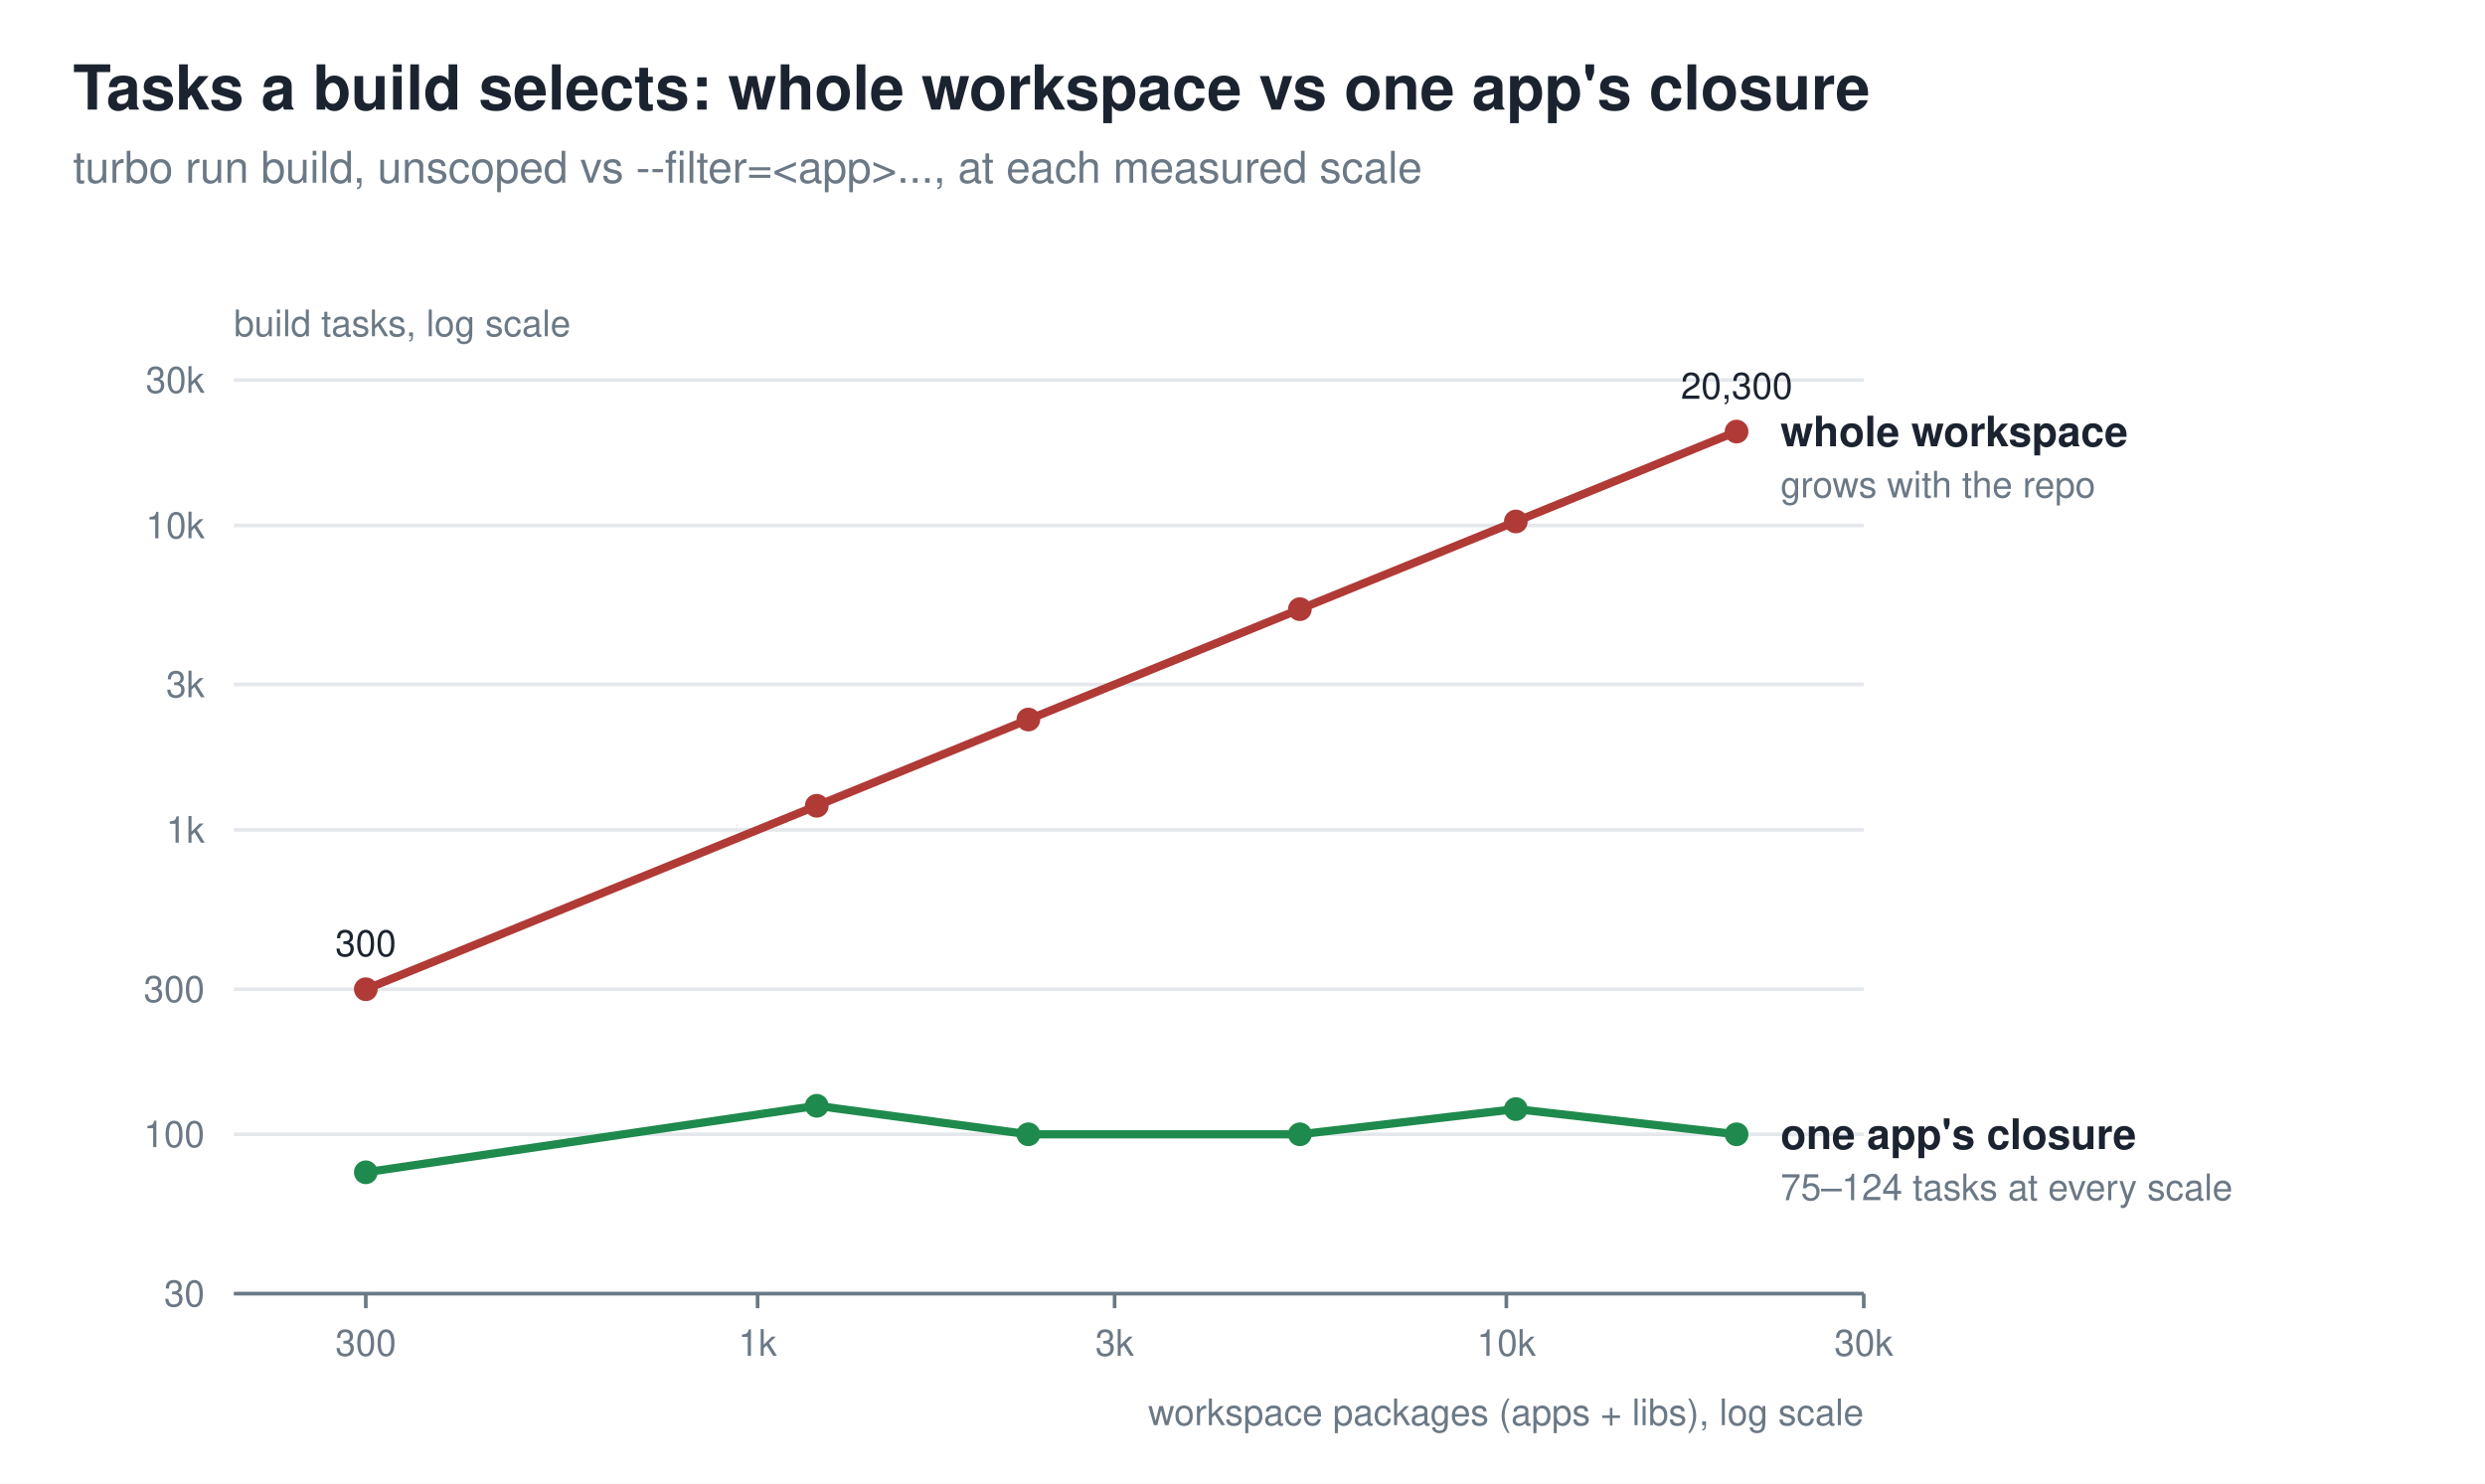
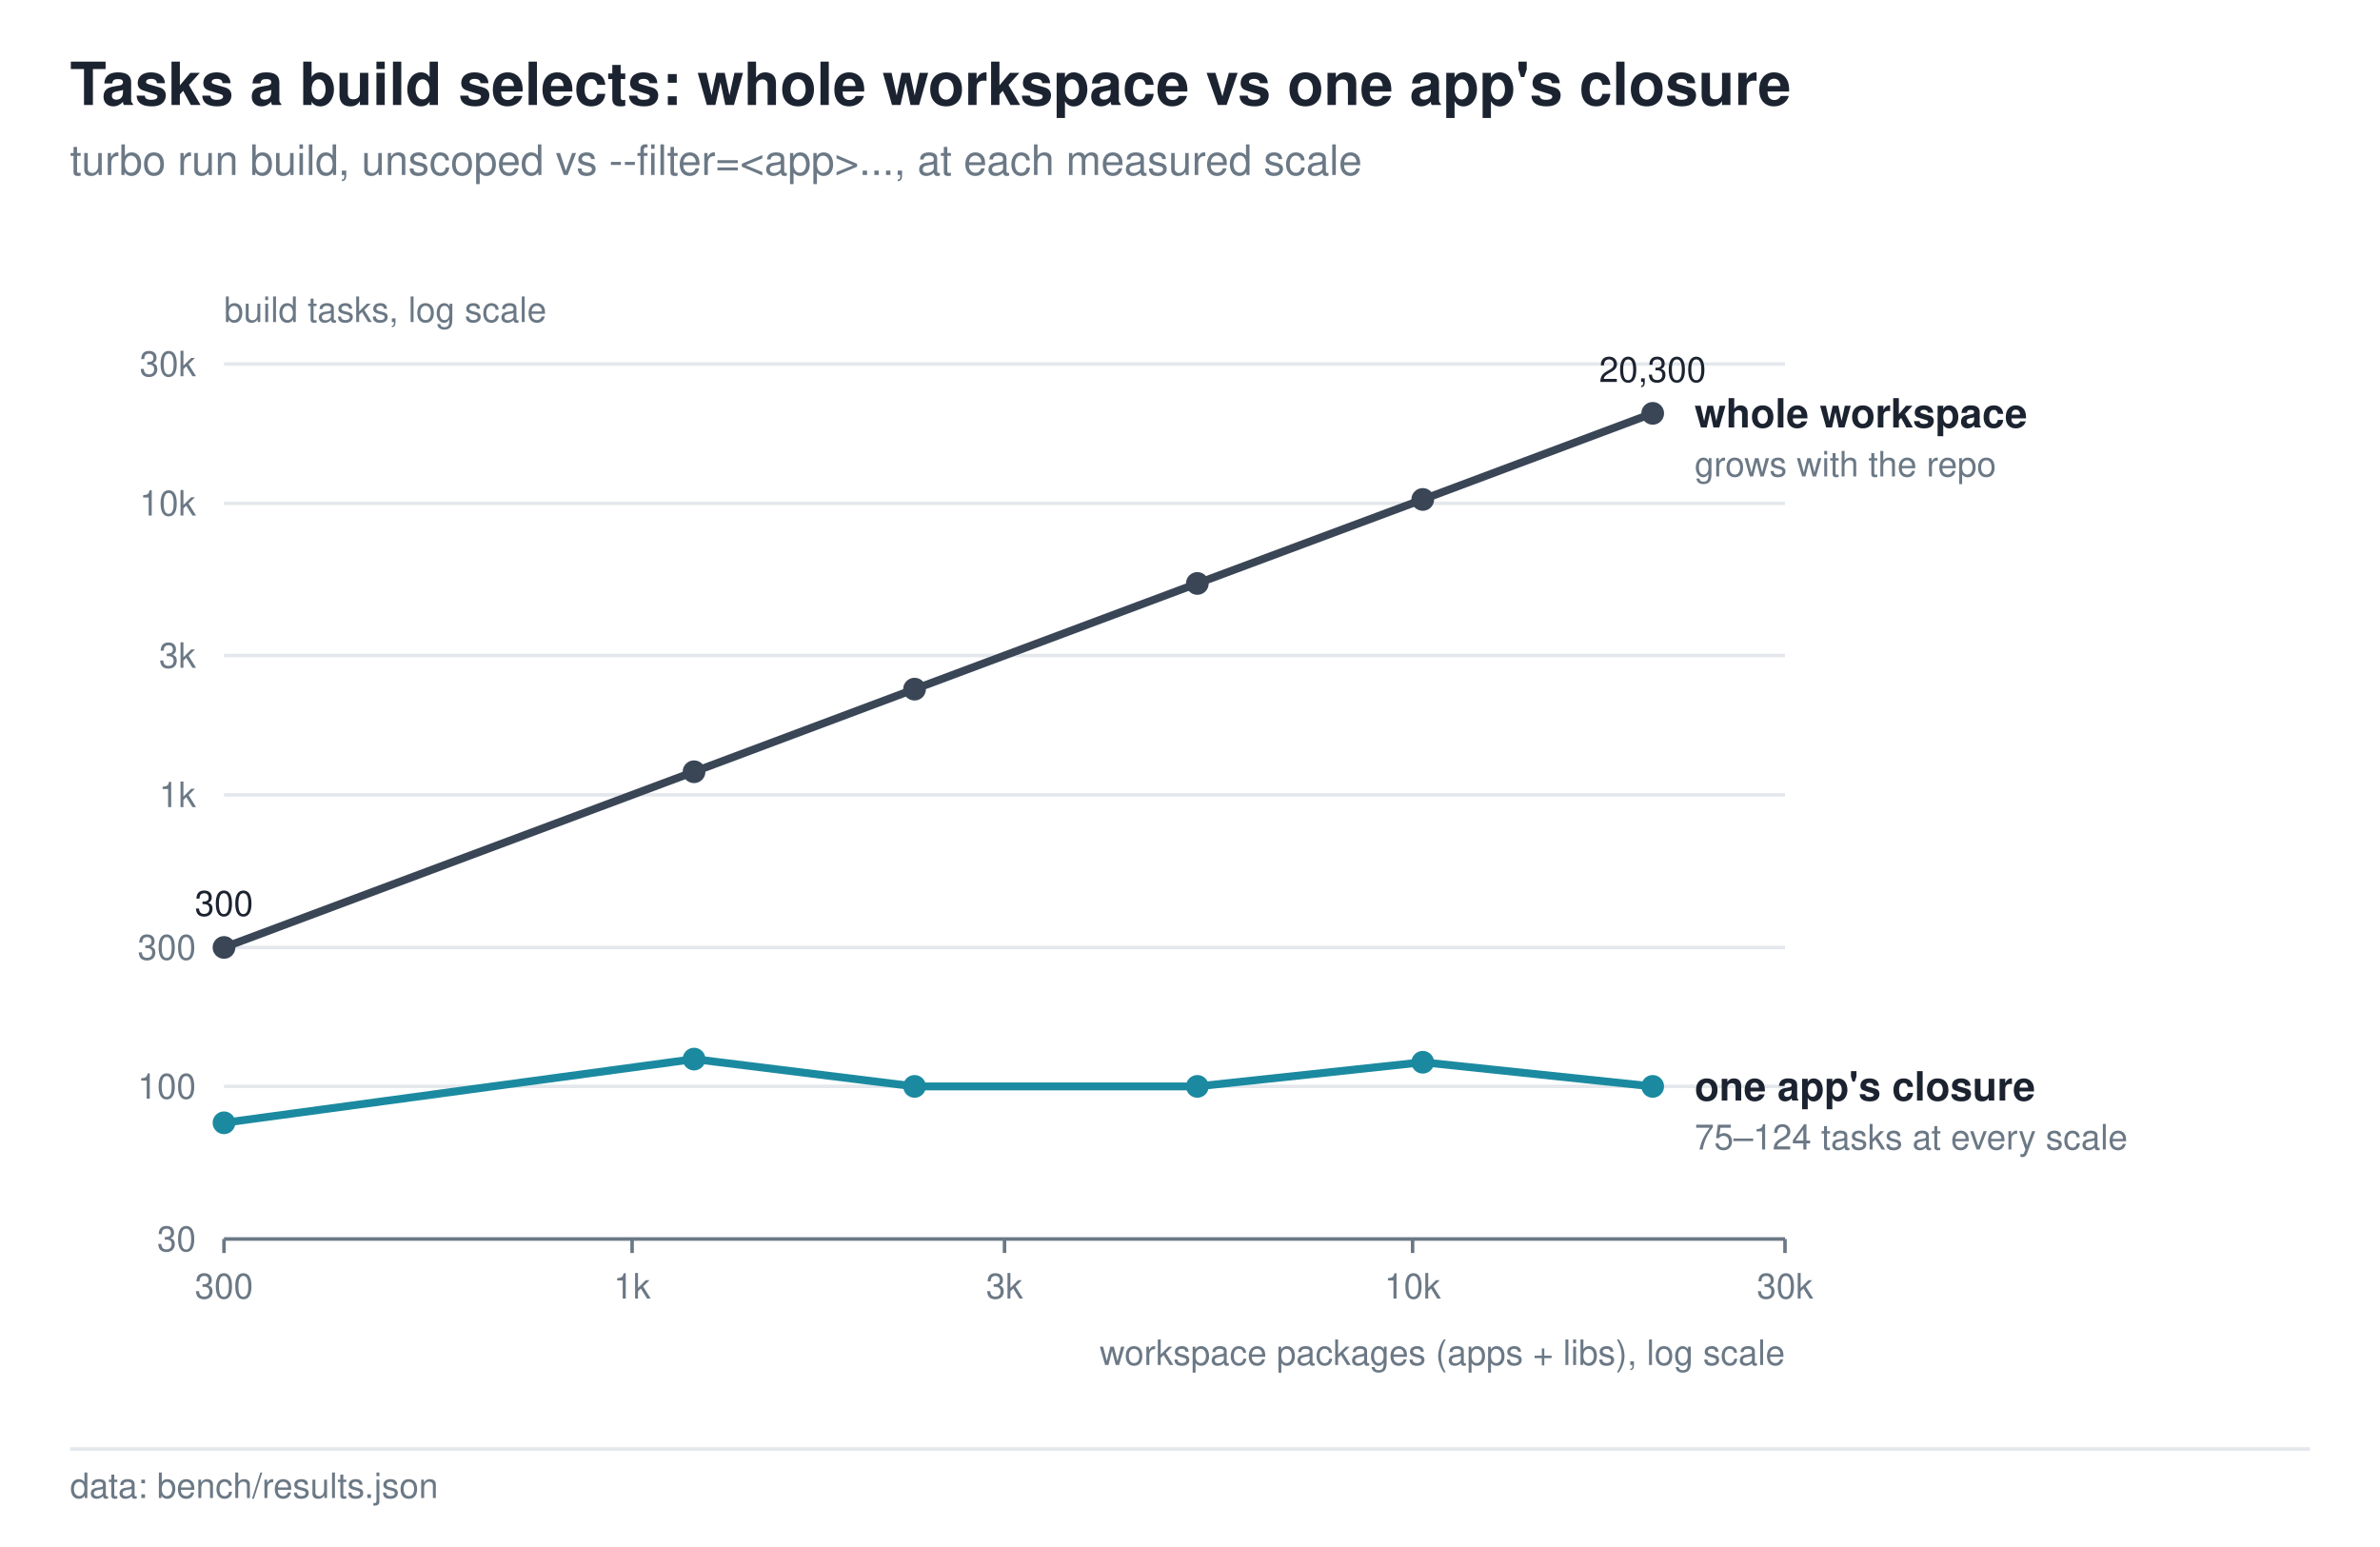
- <svg xmlns="http://www.w3.org/2000/svg" width="680" height="406" viewBox="0 0 680 406" role="img" aria-label="Tasks a build selects: whole workspace vs one app's closure. turbo run build, unscoped vs --filter=&lt;app&gt;..., at each measured scale" font-family="system-ui,-apple-system,Segoe UI,Helvetica,Arial,sans-serif" style="font-variant-numeric:tabular-nums">
+ <svg xmlns="http://www.w3.org/2000/svg" width="680" height="442" viewBox="0 0 680 442" role="img" aria-label="Tasks a build selects: whole workspace vs one app's closure. turbo run build, unscoped vs --filter=&lt;app&gt;..., at each measured scale" font-family="system-ui,-apple-system,Segoe UI,Helvetica,Arial,sans-serif" style="font-variant-numeric:tabular-nums">
  <style>@media (prefers-color-scheme: dark){
rect[fill="#ffffff"]{fill:#0d1117}
text[fill="#1c2330"]{fill:#e2e7ec}
text[fill="#6b7885"]{fill:#9aa6b1}
text[fill="#1a73e8"]{fill:#6ba3f5}
line[stroke="#e4e8ec"]{stroke:#2b333c}
rect[stroke="#e4e8ec"]{stroke:#39424c}
rect[fill="#e4e8ec"]{fill:#2b333c}
line[stroke="#6b7885"],path[stroke="#6b7885"],polyline[stroke="#6b7885"]{stroke:#8b98a4}
path[fill="#6b7885"]{fill:#8b98a4}
rect[fill="#eef3fb"]{fill:#1f2f45}rect[stroke="#b9cdec"]{stroke:#3d5a85}
rect[fill="#f0faf5"]{fill:#173029}rect[stroke="#a9d8bd"]{stroke:#2e6b52}
rect[fill="#fdf3ef"]{fill:#331f18}rect[stroke="#e4b9a6"]{stroke:#7a4630}
rect[fill="#fbf6e9"]{fill:#c9a13b;fill-opacity:.14}rect[stroke="#eee3bb"]{stroke:#7a6224}
rect[fill="#e4b9a6"]{fill:#7a4630}
text[fill="#146b3a"]{fill:#5cc48c}
text[fill="#46505b"]{fill:#aab4be}
text[fill="#8f2a23"]{fill:#f0847b}
+ polyline[stroke="#3a4656"]{stroke:#a7b6c8}circle[fill="#3a4656"],rect[fill="#3a4656"]{fill:#a7b6c8}
+ text[fill="#3a4656"]{fill:#a7b6c8}
}</style>
-   <rect width="680" height="406" fill="#ffffff" />
+   <rect width="680" height="442" fill="#ffffff" />
  <text x="20" y="30" font-size="17" fill="#1c2330" font-weight="650">Tasks a build selects: whole workspace vs one app's closure</text>
  <text x="20" y="50" font-size="12" fill="#6b7885">turbo run build, unscoped vs --filter=&lt;app&gt;..., at each measured scale</text>
  <line x1="64" y1="354" x2="510" y2="354" stroke="#e4e8ec" />
  <line x1="64" y1="310.4" x2="510" y2="310.4" stroke="#e4e8ec" />
  <line x1="64" y1="270.7" x2="510" y2="270.7" stroke="#e4e8ec" />
  <line x1="64" y1="227.1" x2="510" y2="227.1" stroke="#e4e8ec" />
  <line x1="64" y1="187.3" x2="510" y2="187.3" stroke="#e4e8ec" />
  <line x1="64" y1="143.8" x2="510" y2="143.8" stroke="#e4e8ec" />
  <line x1="64" y1="104" x2="510" y2="104" stroke="#e4e8ec" />
  <line x1="64" y1="354" x2="510" y2="354" stroke="#6b7885" />
-   <line x1="100.1" y1="354" x2="100.1" y2="358" stroke="#6b7885" />
-   <text x="100.1" y="371" font-size="10" fill="#6b7885" text-anchor="middle">300</text>
-   <line x1="207.3" y1="354" x2="207.3" y2="358" stroke="#6b7885" />
-   <text x="207.3" y="371" font-size="10" fill="#6b7885" text-anchor="middle">1k</text>
-   <line x1="305" y1="354" x2="305" y2="358" stroke="#6b7885" />
-   <text x="305" y="371" font-size="10" fill="#6b7885" text-anchor="middle">3k</text>
-   <line x1="412.2" y1="354" x2="412.2" y2="358" stroke="#6b7885" />
-   <text x="412.2" y="371" font-size="10" fill="#6b7885" text-anchor="middle">10k</text>
+   <line x1="64" y1="354" x2="64" y2="358" stroke="#6b7885" />
+   <text x="64" y="371" font-size="10" fill="#6b7885" text-anchor="middle">300</text>
+   <line x1="180.6" y1="354" x2="180.6" y2="358" stroke="#6b7885" />
+   <text x="180.6" y="371" font-size="10" fill="#6b7885" text-anchor="middle">1k</text>
+   <line x1="287" y1="354" x2="287" y2="358" stroke="#6b7885" />
+   <text x="287" y="371" font-size="10" fill="#6b7885" text-anchor="middle">3k</text>
+   <line x1="403.6" y1="354" x2="403.6" y2="358" stroke="#6b7885" />
+   <text x="403.6" y="371" font-size="10" fill="#6b7885" text-anchor="middle">10k</text>
  <line x1="510" y1="354" x2="510" y2="358" stroke="#6b7885" />
  <text x="510" y="371" font-size="10" fill="#6b7885" text-anchor="middle">30k</text>
  <text x="56" y="357.5" font-size="10" fill="#6b7885" text-anchor="end">30</text>
  <text x="56" y="313.9" font-size="10" fill="#6b7885" text-anchor="end">100</text>
  <text x="56" y="274.2" font-size="10" fill="#6b7885" text-anchor="end">300</text>
  <text x="56" y="230.6" font-size="10" fill="#6b7885" text-anchor="end">1k</text>
  <text x="56" y="190.8" font-size="10" fill="#6b7885" text-anchor="end">3k</text>
  <text x="56" y="147.3" font-size="10" fill="#6b7885" text-anchor="end">10k</text>
  <text x="56" y="107.5" font-size="10" fill="#6b7885" text-anchor="end">30k</text>
  <text x="510" y="390" font-size="10" fill="#6b7885" text-anchor="end">workspace packages (apps + libs), log scale</text>
  <text x="64" y="92" font-size="10" fill="#6b7885">build tasks, log scale</text>
-   <polyline points="100.1,270.7 223.5,220.5 281.4,196.9 355.7,166.7 414.8,142.7 475.2,118.1" fill="none" stroke="rgb(176,58,54)" stroke-width="2.25" stroke-linejoin="round" stroke-linecap="round" />
-   <circle cx="100.1" cy="270.7" r="3.25" fill="rgb(176,58,54)" />
-   <circle cx="223.5" cy="220.5" r="3.25" fill="rgb(176,58,54)" />
-   <circle cx="281.4" cy="196.9" r="3.25" fill="rgb(176,58,54)" />
-   <circle cx="355.7" cy="166.7" r="3.25" fill="rgb(176,58,54)" />
-   <circle cx="414.8" cy="142.7" r="3.25" fill="rgb(176,58,54)" />
-   <circle cx="475.2" cy="118.1" r="3.25" fill="rgb(176,58,54)" />
-   <text x="100.091" y="261.667" font-size="10" fill="#1c2330" text-anchor="middle">300</text>
-   <text x="475.235" y="109.135" font-size="10" fill="#1c2330" text-anchor="middle">20,300</text>
-   <text x="487.235" y="122.135" font-size="11.5" fill="#1c2330" font-weight="650">whole workspace</text>
-   <text x="487.235" y="136.135" font-size="10" fill="#6b7885">grows with the repo</text>
-   <polyline points="100.1,320.8 223.5,302.6 281.4,310.4 355.7,310.4 414.8,303.5 475.2,310.4" fill="none" stroke="rgb(31,138,77)" stroke-width="2.25" stroke-linejoin="round" stroke-linecap="round" />
-   <circle cx="100.1" cy="320.8" r="3.25" fill="rgb(31,138,77)" />
-   <circle cx="223.5" cy="302.6" r="3.25" fill="rgb(31,138,77)" />
-   <circle cx="281.4" cy="310.4" r="3.25" fill="rgb(31,138,77)" />
-   <circle cx="355.7" cy="310.4" r="3.25" fill="rgb(31,138,77)" />
-   <circle cx="414.8" cy="303.5" r="3.25" fill="rgb(31,138,77)" />
-   <circle cx="475.2" cy="310.4" r="3.25" fill="rgb(31,138,77)" />
-   <text x="487.235" y="314.427" font-size="11.5" fill="#1c2330" font-weight="650">one app's closure</text>
-   <text x="487.235" y="328.427" font-size="10" fill="#6b7885">75–124 tasks at every scale</text>
+   <polyline points="64,270.7 198.3,220.5 261.3,196.9 342.1,166.7 406.5,142.7 472.2,118.1" fill="none" stroke="#3a4656" stroke-width="2.25" stroke-linejoin="round" stroke-linecap="round" />
+   <circle cx="64" cy="270.7" r="3.25" fill="#3a4656" />
+   <circle cx="198.3" cy="220.5" r="3.25" fill="#3a4656" />
+   <circle cx="261.3" cy="196.9" r="3.25" fill="#3a4656" />
+   <circle cx="342.1" cy="166.7" r="3.25" fill="#3a4656" />
+   <circle cx="406.5" cy="142.7" r="3.25" fill="#3a4656" />
+   <circle cx="472.2" cy="118.1" r="3.25" fill="#3a4656" />
+   <text x="64" y="261.667" font-size="10" fill="#1c2330" text-anchor="middle">300</text>
+   <text x="472.174" y="109.135" font-size="10" fill="#1c2330" text-anchor="middle">20,300</text>
+   <text x="484.174" y="122.135" font-size="11.5" fill="#1c2330" font-weight="650">whole workspace</text>
+   <text x="484.174" y="136.135" font-size="10" fill="#6b7885">grows with the repo</text>
+   <polyline points="64,320.8 198.3,302.6 261.3,310.4 342.1,310.4 406.5,303.5 472.2,310.4" fill="none" stroke="#1b8aa0" stroke-width="2.25" stroke-linejoin="round" stroke-linecap="round" />
+   <circle cx="64" cy="320.8" r="3.25" fill="#1b8aa0" />
+   <circle cx="198.3" cy="302.6" r="3.25" fill="#1b8aa0" />
+   <circle cx="261.3" cy="310.4" r="3.25" fill="#1b8aa0" />
+   <circle cx="342.1" cy="310.4" r="3.25" fill="#1b8aa0" />
+   <circle cx="406.5" cy="303.5" r="3.25" fill="#1b8aa0" />
+   <circle cx="472.2" cy="310.4" r="3.25" fill="#1b8aa0" />
+   <text x="484.174" y="314.427" font-size="11.5" fill="#1c2330" font-weight="650">one app's closure</text>
+   <text x="484.174" y="328.427" font-size="10" fill="#6b7885">75–124 tasks at every scale</text>
+   <line x1="20" y1="414" x2="660" y2="414" stroke="#e4e8ec" />
+   <text x="20" y="428" font-size="10" fill="#6b7885">data: bench/results.json</text>
</svg>
